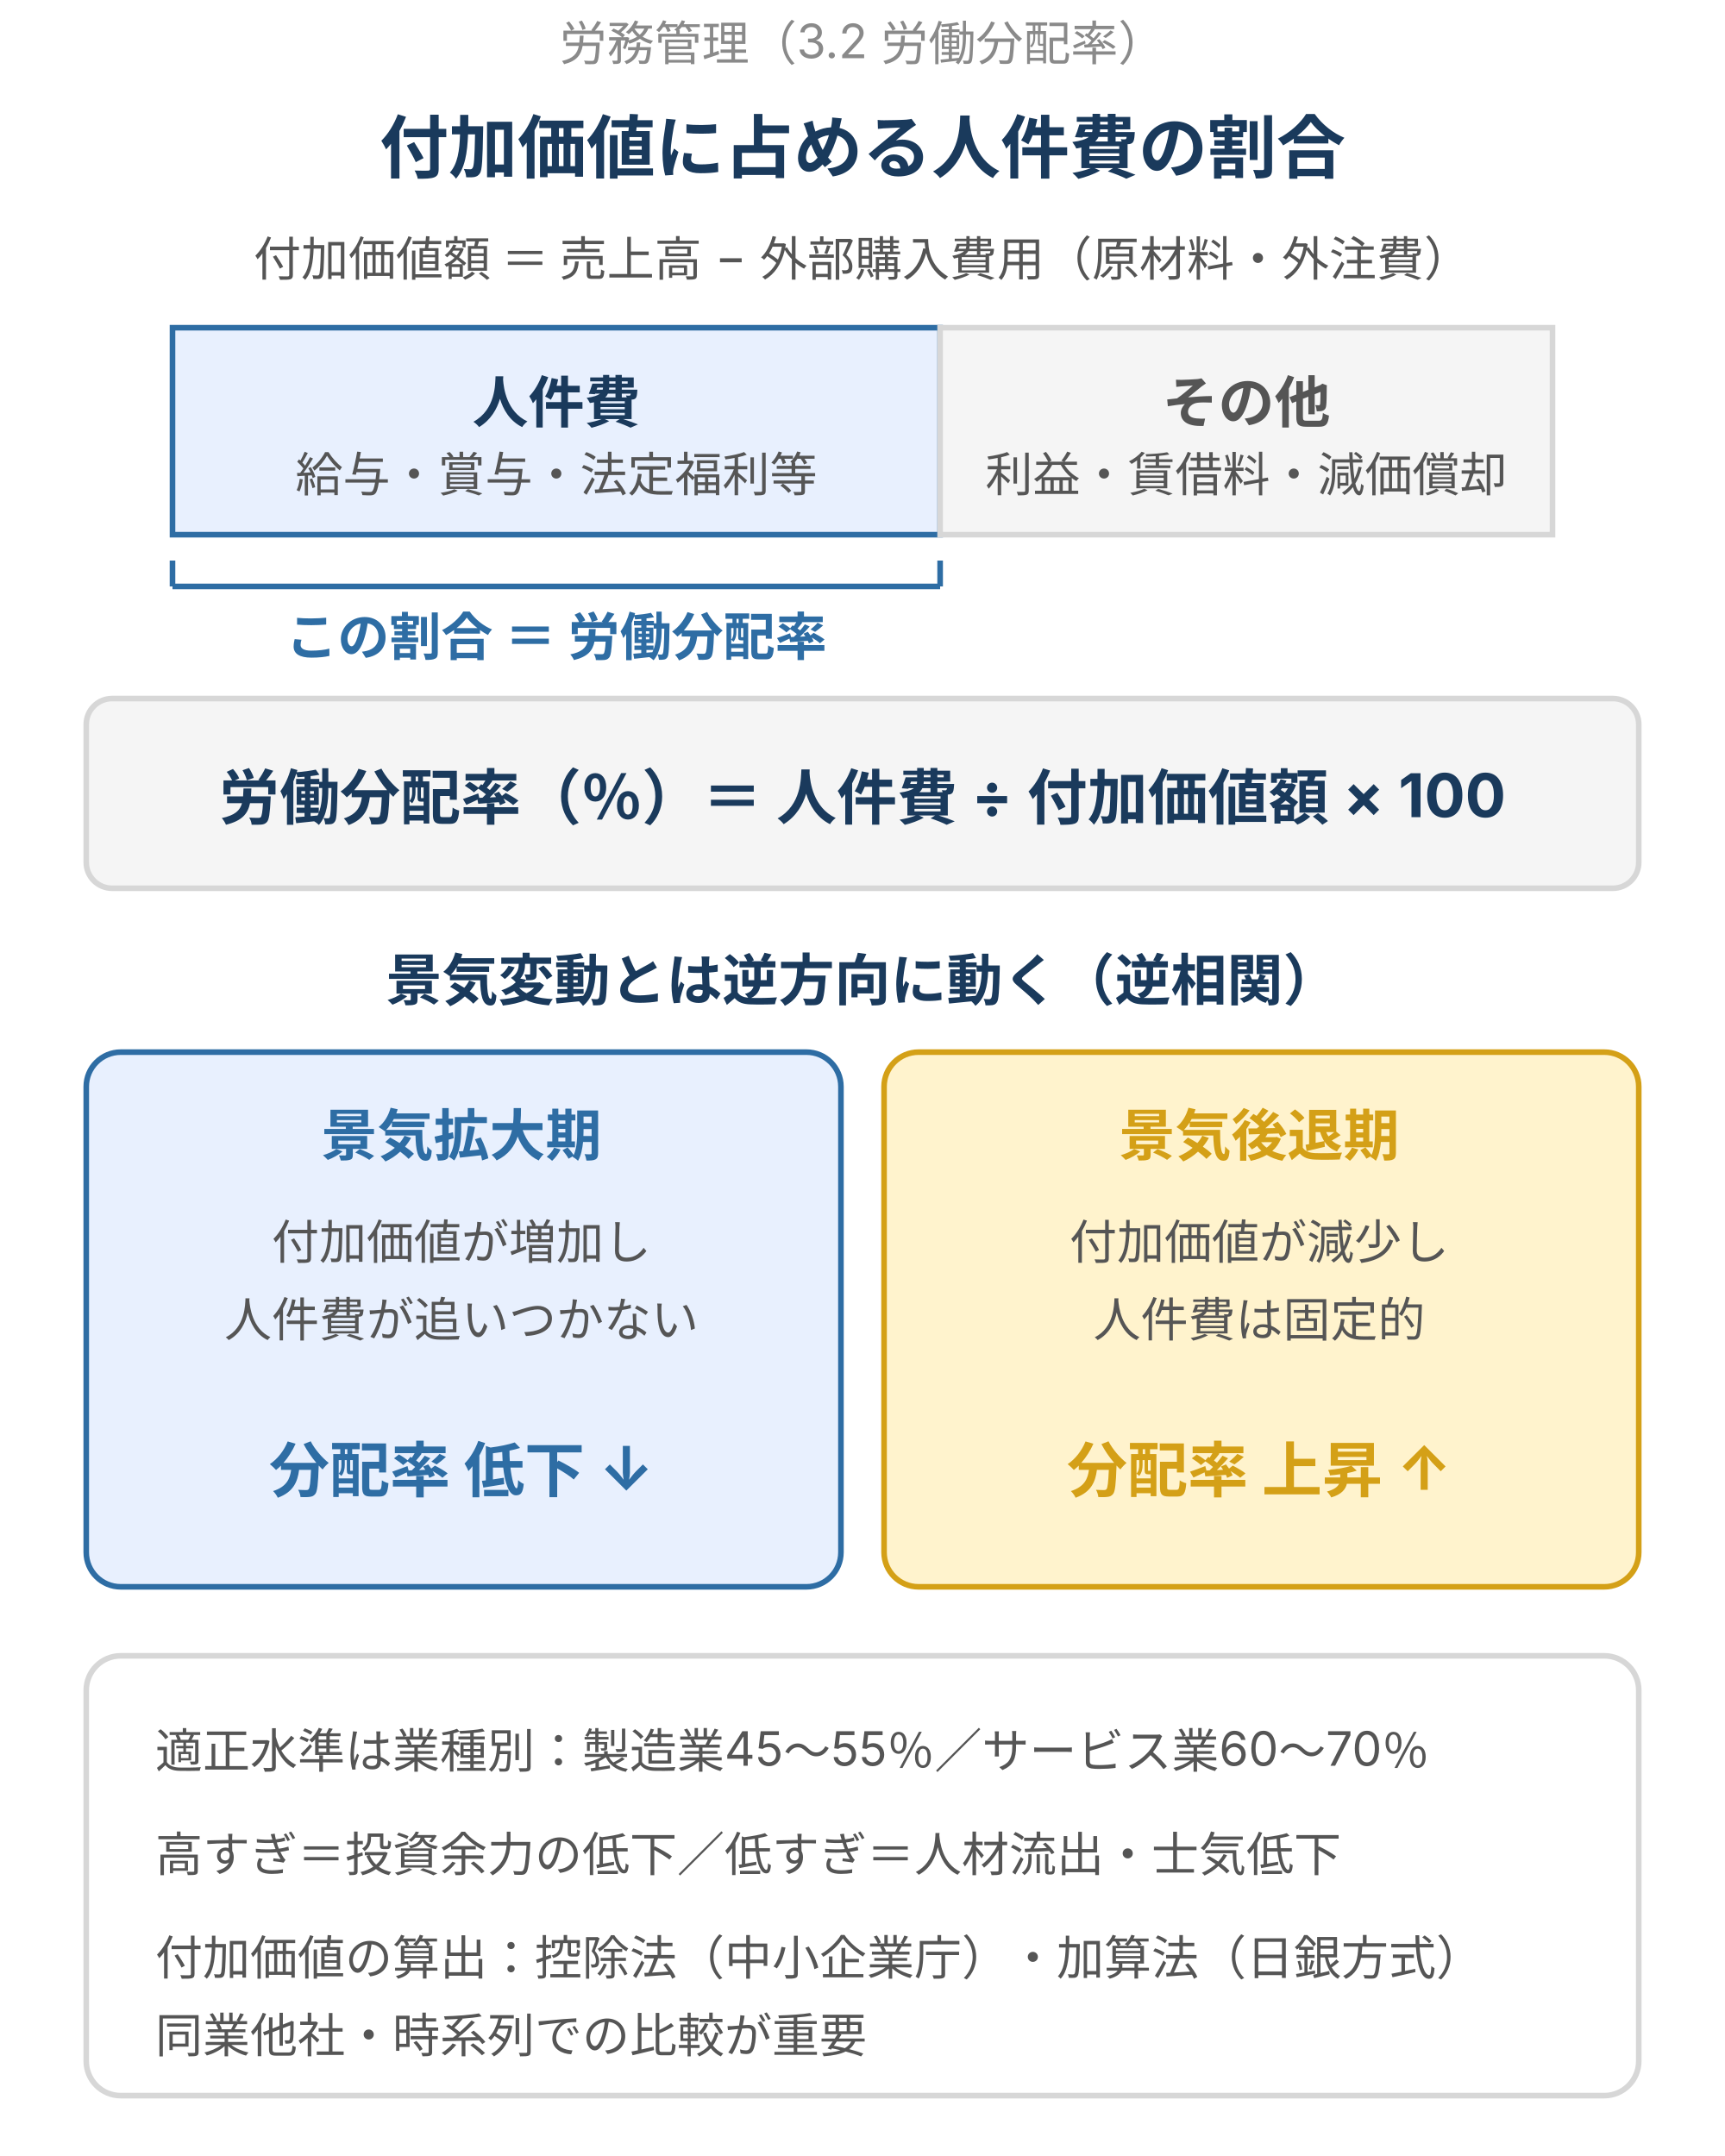
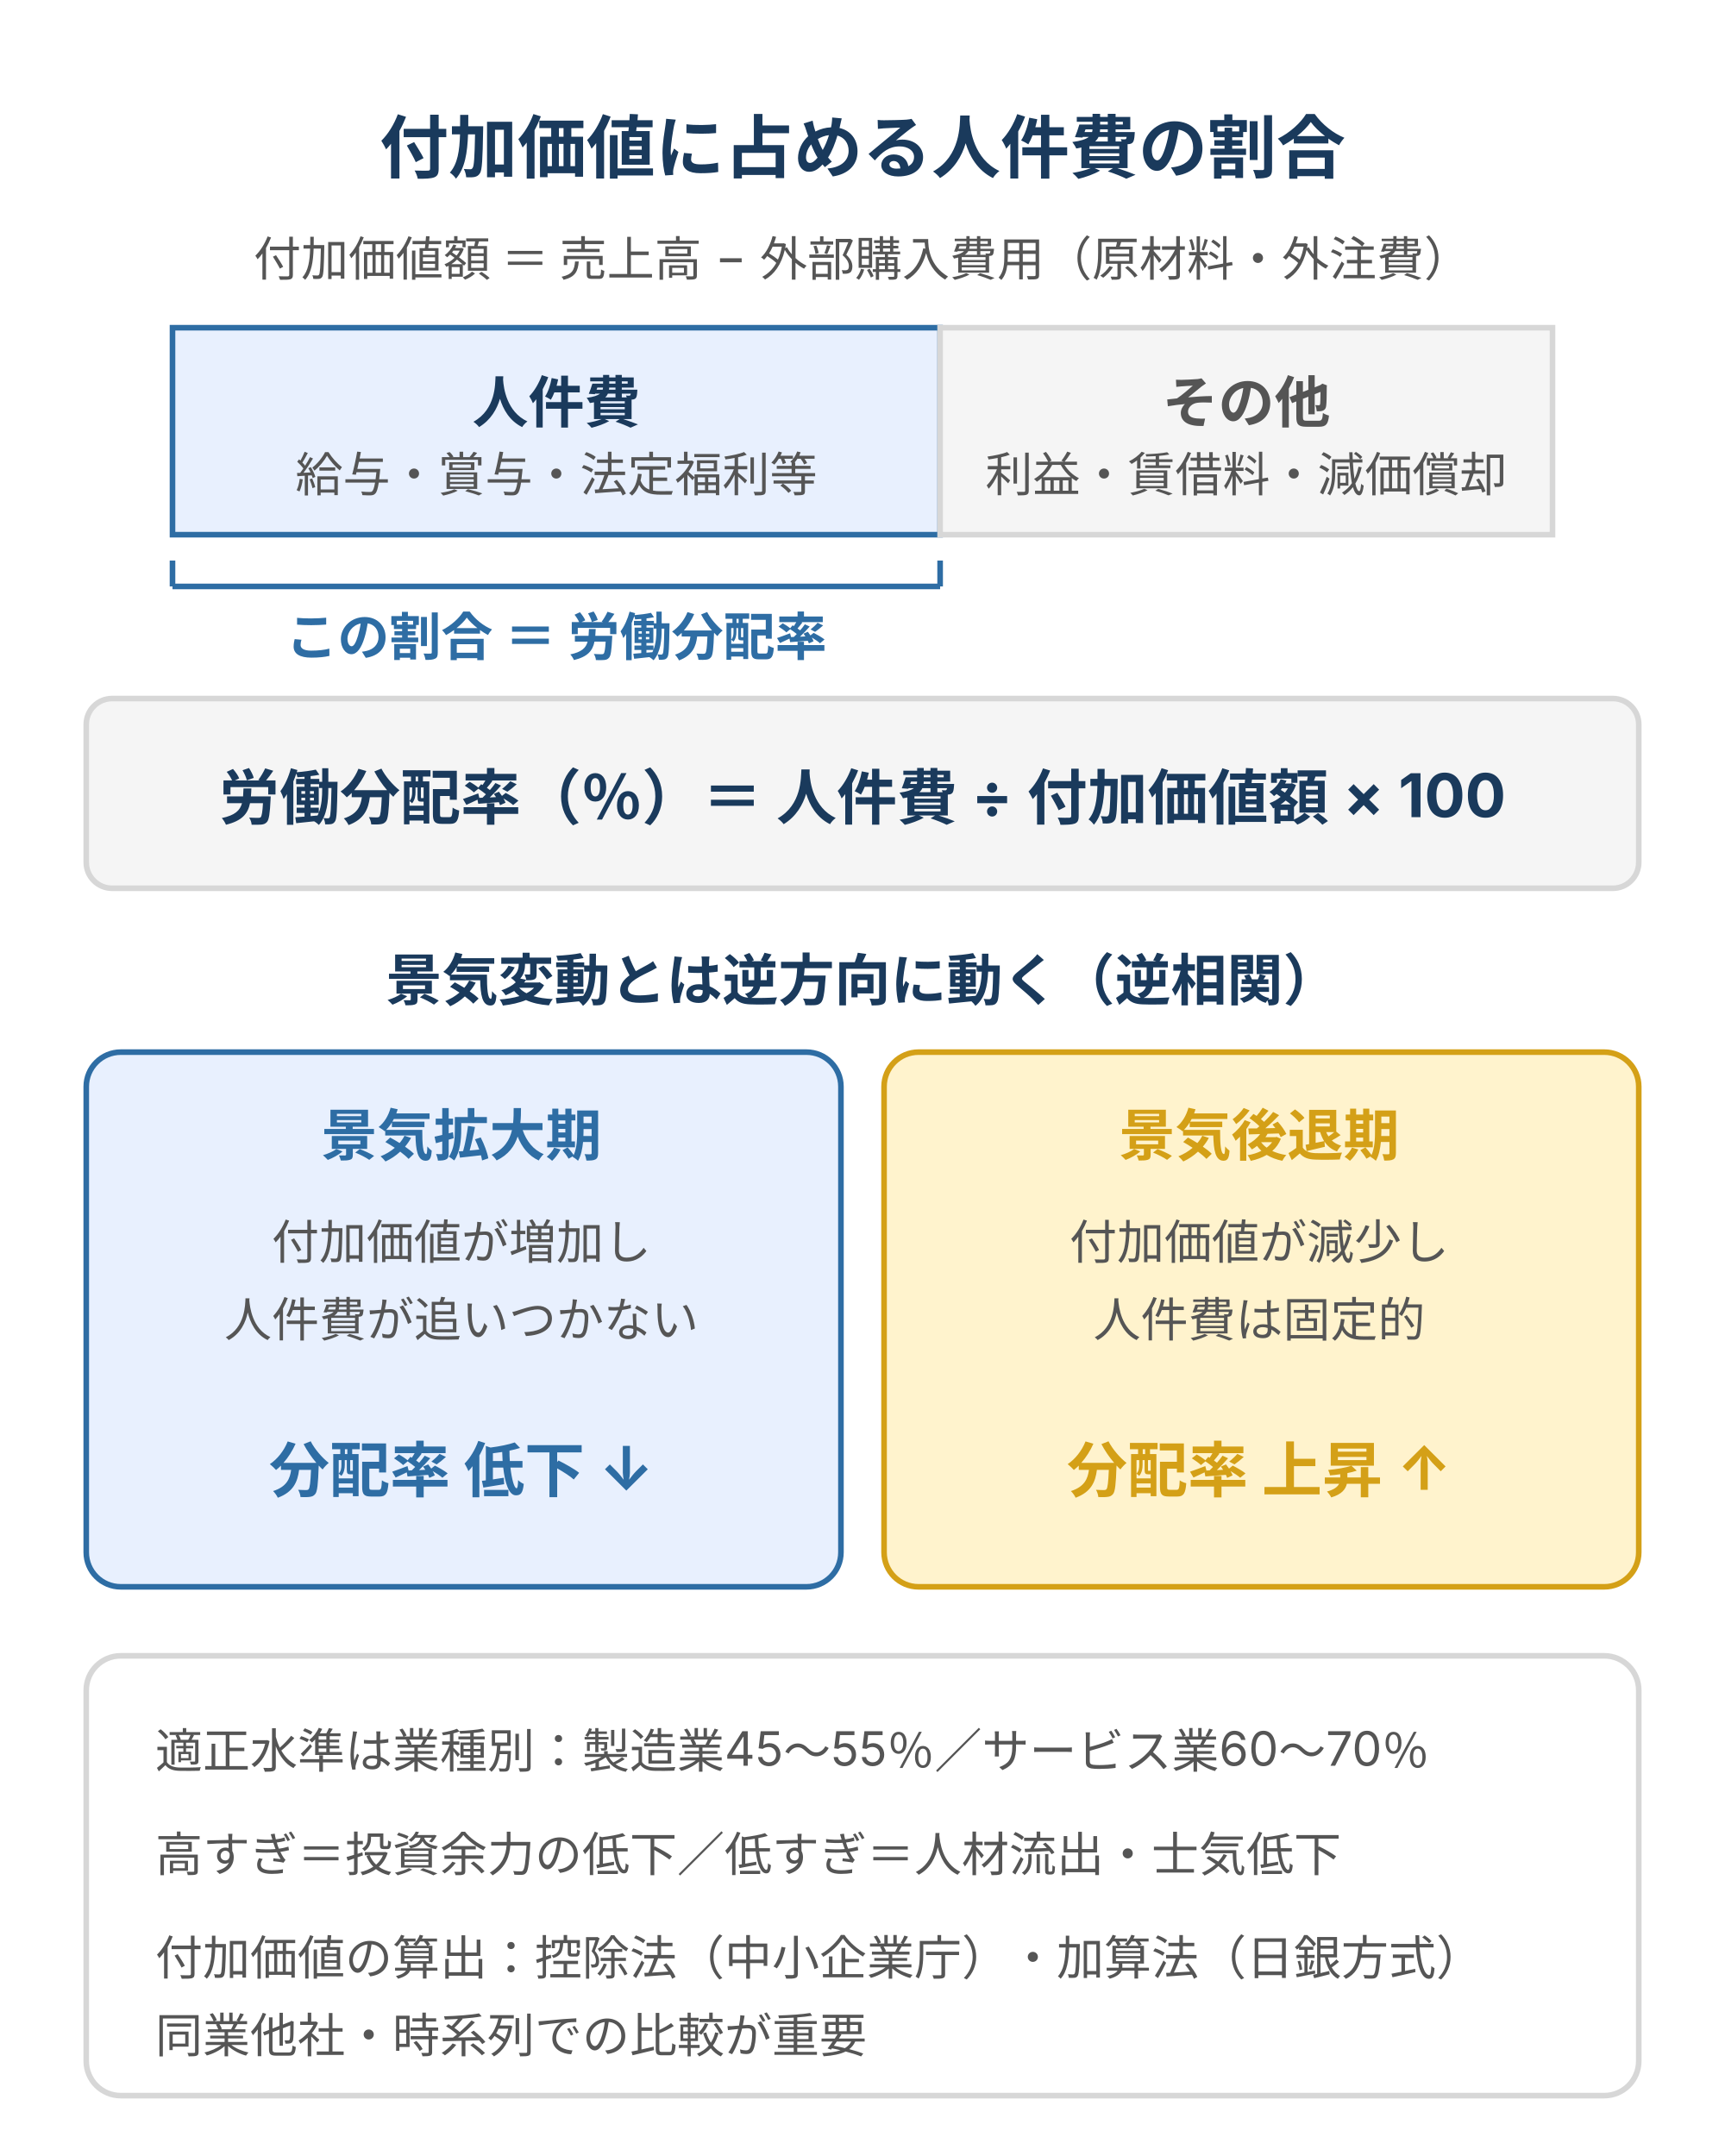
<svg xmlns="http://www.w3.org/2000/svg" viewBox="0 0 400 500" width="400" height="500" style="max-width:400px;width:100%" role="img" aria-label="労働分配率の図解。付加価値額（売上高−外部購入費用）を人件費とその他（利益・賃借料・減価償却等）に分け、人件費が占める割合が労働分配率。算出式は人件費÷付加価値額×100。景気変動とは逆方向に動き、景気拡大期は付加価値の増加に人件費が追いつかず分配率は低下、景気後退期は付加価値が減り人件費は固定的なため分配率は上昇する。業種で適正水準は異なる。">
  <rect width="400" height="500" fill="#ffffff" />
  <defs>
    <style>
      text { font-family: Inter, "Noto Sans JP", "Hiragino Kaku Gothic ProN", sans-serif; }
      .t-sub  { font-size: 11px; fill: #8a8a8a; }
      .t-head { font-size: 16px; font-weight: bold; fill: #1a3a5c; }
      .t-cap  { font-size: 11px; fill: #555; }
      .t-seg  { font-size: 13px; font-weight: bold; }
      .t-segs { font-size: 11px; fill: #555; }
      .t-brace{ font-size: 12px; font-weight: bold; fill: #2e6da4; }
      .t-form { font-size: 14px; font-weight: bold; fill: #1a3a5c; }
      .t-sech { font-size: 13px; font-weight: bold; fill: #1a3a5c; }
      .t-ctit { font-size: 13px; font-weight: bold; }
      .t-cl   { font-size: 11px; fill: #555; }
      .t-cbig { font-size: 14px; font-weight: bold; }
      .t-foot { font-size: 11px; fill: #555; }
    </style>
  </defs>
-   <text class="t-sub" x="200" y="14" text-anchor="middle">労務管理（3.2 労働分配率）</text>
  <text class="t-head" x="200" y="40" text-anchor="middle">付加価値に占める人件費の割合</text>
  <text class="t-cap" x="200" y="64" text-anchor="middle">付加価値額 ＝ 売上高 − 外部購入費用（原材料・外注費）</text>
  <rect x="40" y="76" width="178" height="48" fill="#e8f0fe" stroke="#2e6da4" stroke-width="1.3" />
  <rect x="218" y="76" width="142" height="48" fill="#f5f5f5" stroke="#d7d7d7" stroke-width="1.3" />
  <text class="t-seg" x="129" y="98" text-anchor="middle" fill="#1a3a5c">人件費</text>
  <text class="t-segs" x="129" y="114" text-anchor="middle">給与・賞与・法定福利等</text>
  <text class="t-seg" x="289" y="98" text-anchor="middle" fill="#555">その他</text>
  <text class="t-segs" x="289" y="114" text-anchor="middle">利益・賃借料・減価償却</text>
  <line x1="40" y1="130" x2="40" y2="136" stroke="#2e6da4" stroke-width="1.3" />
  <line x1="218" y1="130" x2="218" y2="136" stroke="#2e6da4" stroke-width="1.3" />
  <line x1="40" y1="136" x2="218" y2="136" stroke="#2e6da4" stroke-width="1.3" />
  <text class="t-brace" x="129" y="152" text-anchor="middle">この割合 ＝ 労働分配率</text>
  <rect x="20" y="162" width="360" height="44" rx="6" fill="#f5f5f5" stroke="#d7d7d7" stroke-width="1.3" />
  <text class="t-form" x="200" y="190" text-anchor="middle">労働分配率（％）＝ 人件費 ÷ 付加価値額 × 100</text>
  <text class="t-sech" x="200" y="232" text-anchor="middle">景気変動とは逆方向に動く（逆相関）</text>
  <rect x="20" y="244" width="175" height="124" rx="8" fill="#e8f0fe" stroke="#2e6da4" stroke-width="1.3" />
  <text class="t-ctit" x="107" y="268" text-anchor="middle" fill="#2e6da4">景気拡大期</text>
  <text class="t-cl" x="107" y="292" text-anchor="middle">付加価値が増加し</text>
  <text class="t-cl" x="107" y="310" text-anchor="middle">人件費が追いつかない</text>
  <text class="t-cbig" x="107" y="346" text-anchor="middle" fill="#2e6da4">分配率 低下 ↓</text>
  <rect x="205" y="244" width="175" height="124" rx="8" fill="#fff3cd" stroke="#d4a017" stroke-width="1.3" />
  <text class="t-ctit" x="292" y="268" text-anchor="middle" fill="#d4a017">景気後退期</text>
  <text class="t-cl" x="292" y="292" text-anchor="middle">付加価値が減少し</text>
  <text class="t-cl" x="292" y="310" text-anchor="middle">人件費は固定的</text>
  <text class="t-cbig" x="292" y="346" text-anchor="middle" fill="#d4a017">分配率 上昇 ↑</text>
  <rect x="20" y="384" width="360" height="102" rx="8" fill="#ffffff" stroke="#d7d7d7" stroke-width="1.3" />
  <text class="t-foot" x="36" y="410">適正水準は業種別：製造業45〜55％／サービス業60〜70％</text>
  <text class="t-foot" x="36" y="434">高すぎ＝投資余力の低下／低すぎ＝人材流出・士気低下</text>
  <text class="t-foot" x="36" y="458">付加価値の算出：控除法（中小企業庁）・加算法（日銀方式）</text>
  <text class="t-foot" x="36" y="476" fill="#8a8a8a">同業他社・時系列での比較が重要</text>
</svg>
